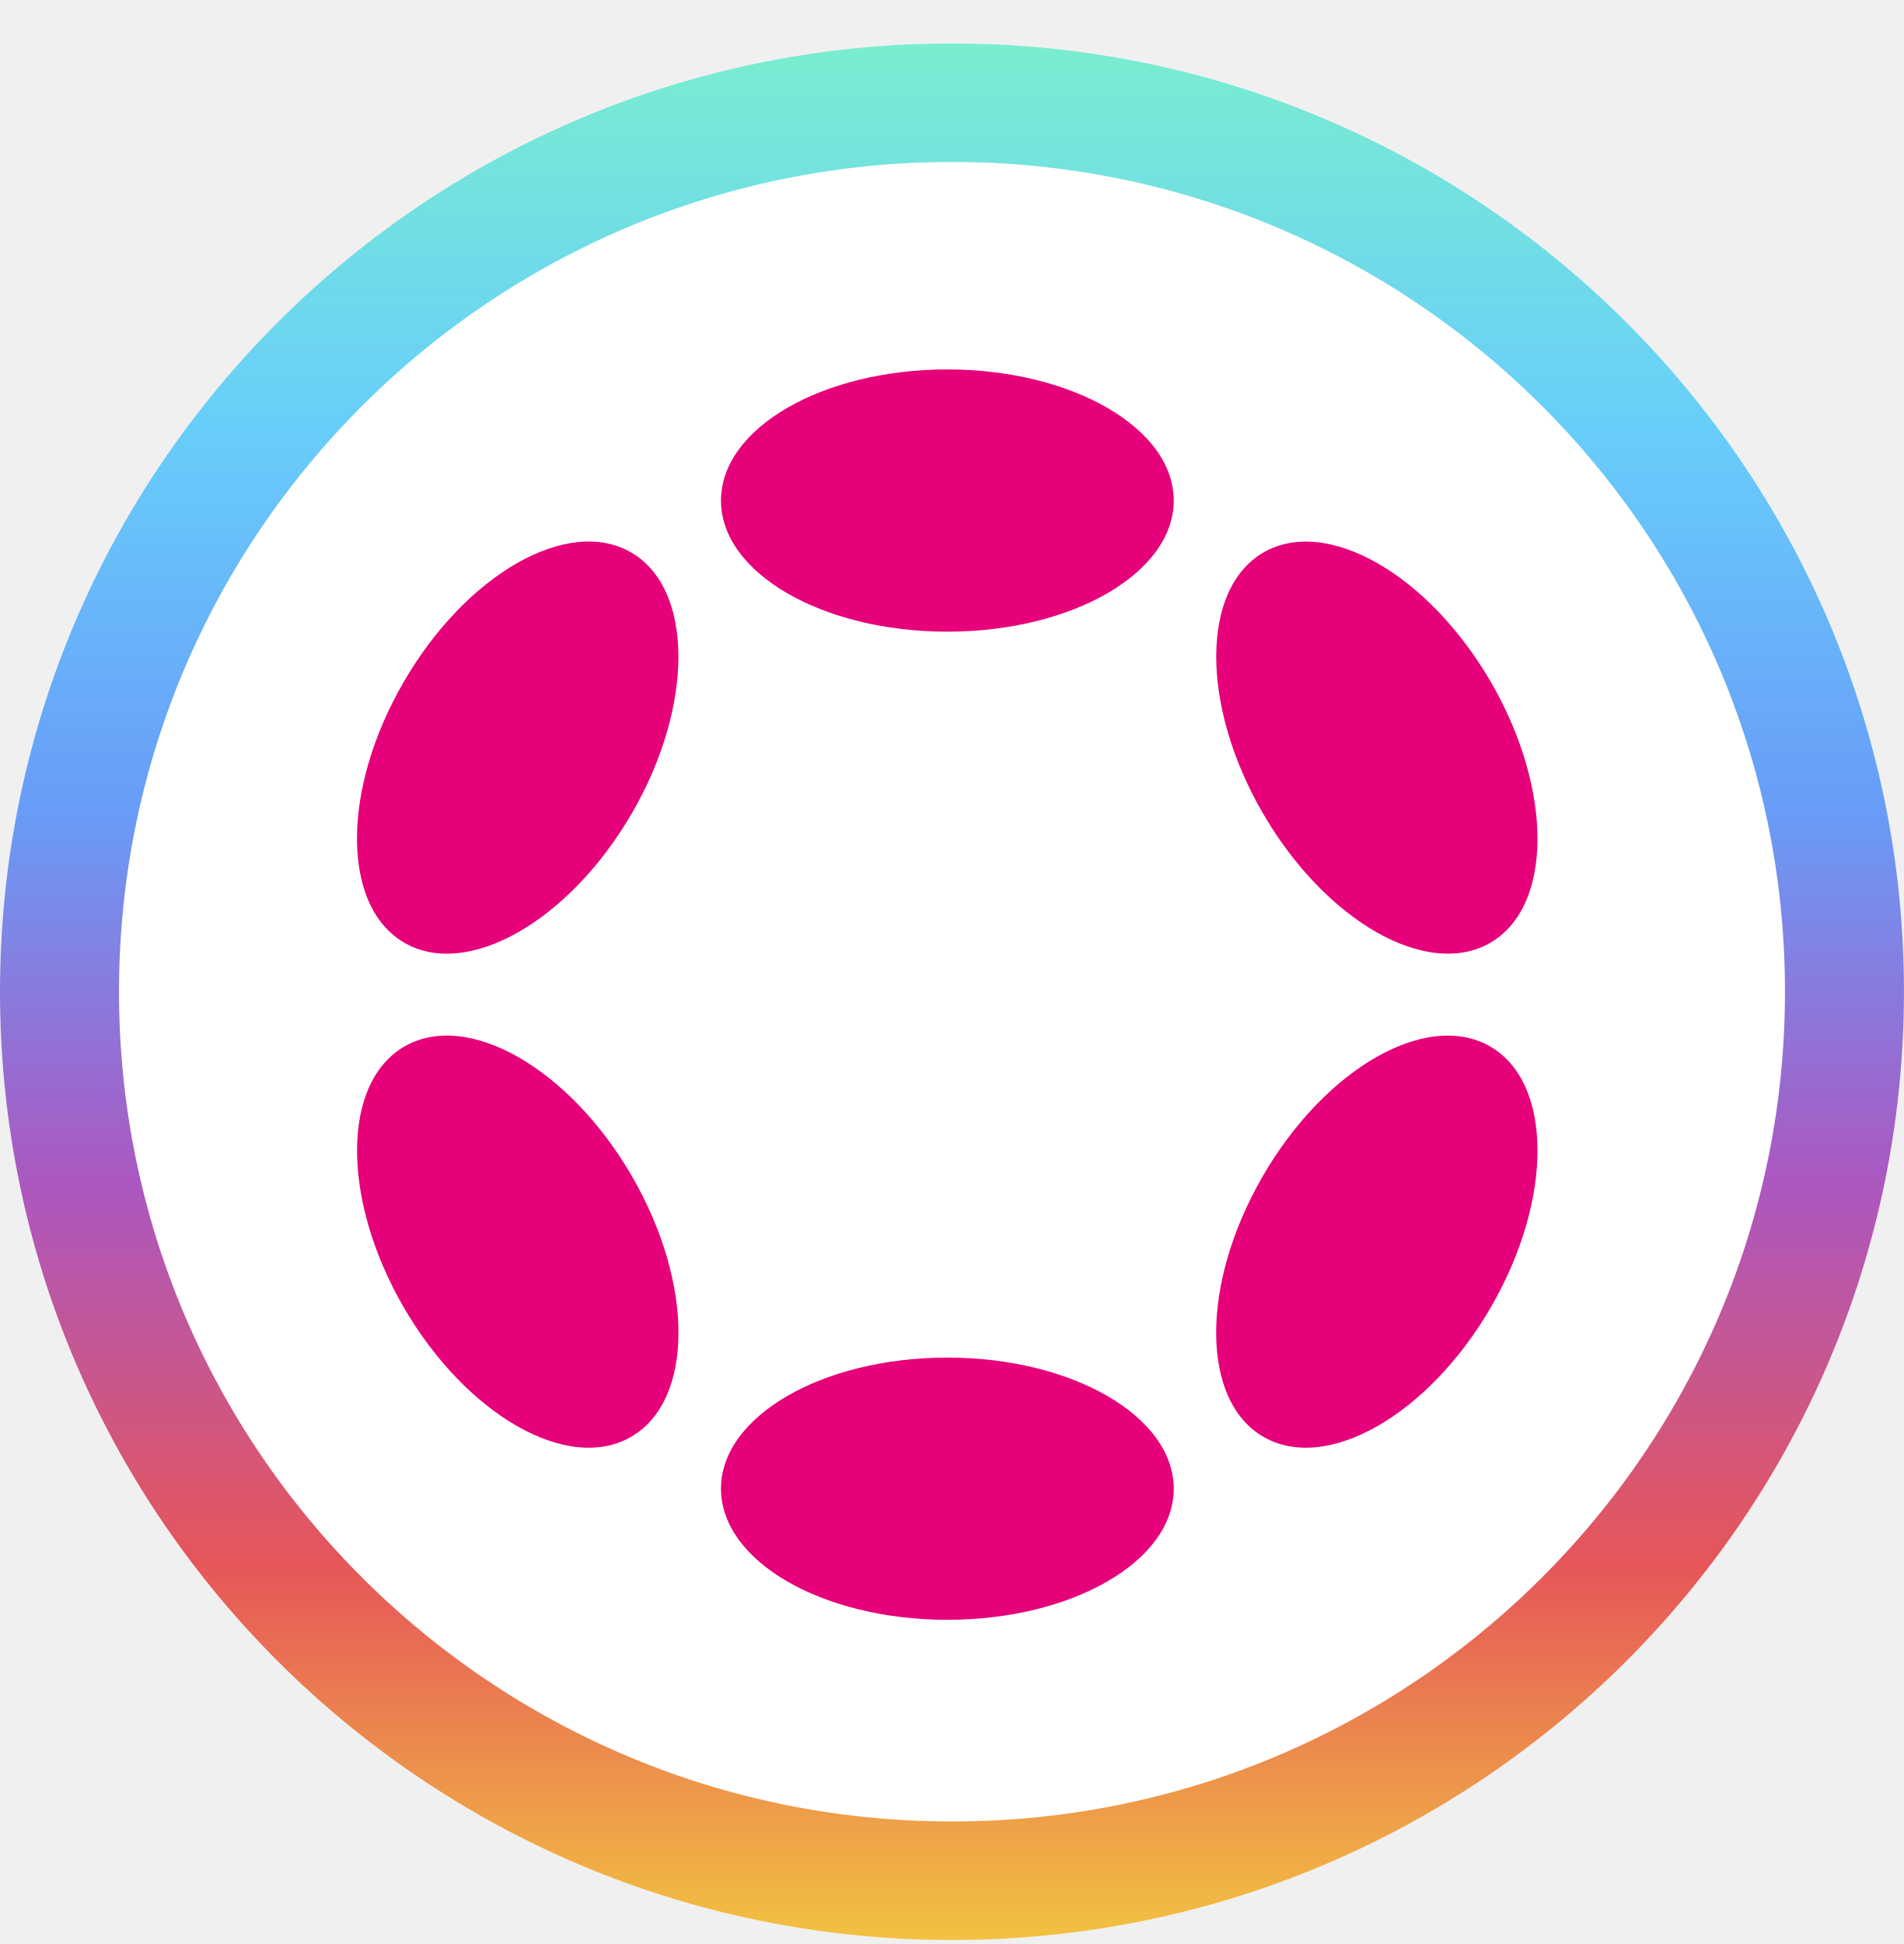
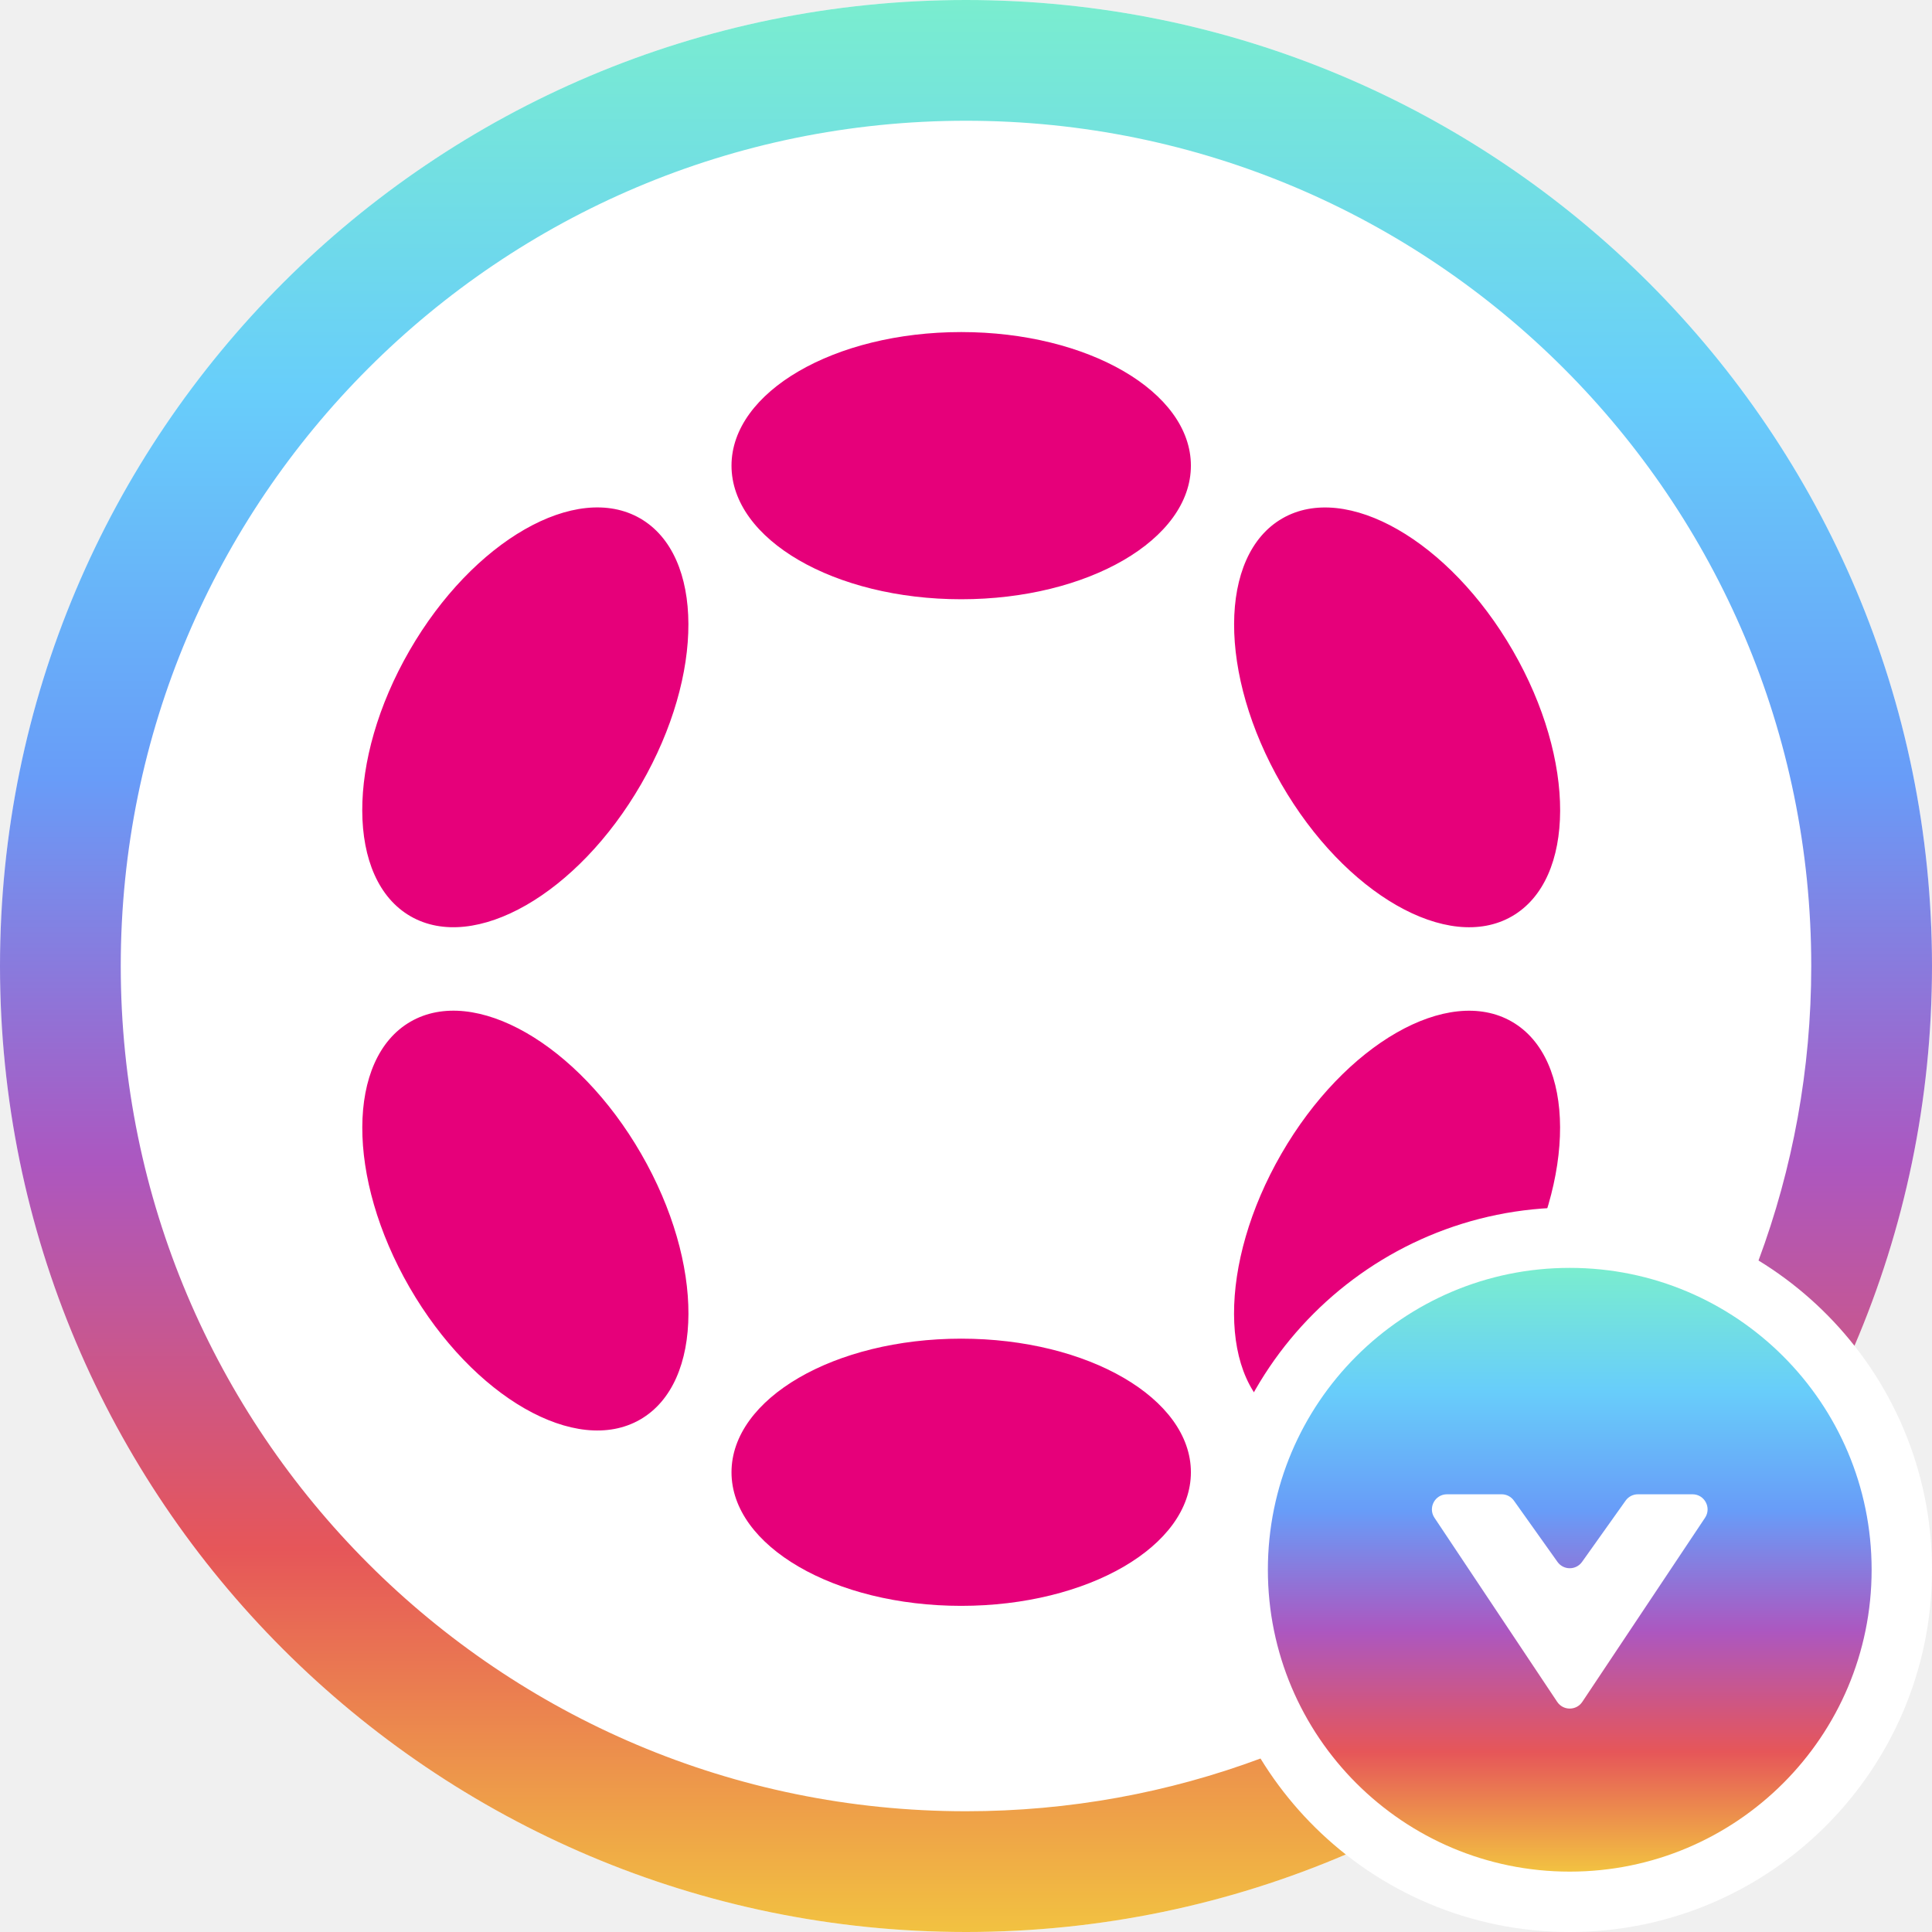
- <svg xmlns="http://www.w3.org/2000/svg" width="48" height="49">
+ <svg xmlns="http://www.w3.org/2000/svg" width="64" height="64" viewBox="0 0 64 64" fill="none">
+   <rect width="64" height="64" rx="32" fill="white" />
+   <path fill-rule="evenodd" clip-rule="evenodd" d="M39.45 15.425C39.45 17.87 36.044 19.851 31.841 19.851C27.639 19.851 24.232 17.87 24.232 15.425C24.232 12.981 27.639 11 31.841 11C36.044 11 39.45 12.981 39.45 15.425ZM39.45 48.771C39.45 51.215 36.044 53.196 31.841 53.196C27.639 53.196 24.232 51.215 24.232 48.771C24.232 46.327 27.639 44.345 31.841 44.345C36.044 44.345 39.45 46.327 39.45 48.771ZM21.237 25.977C23.338 22.338 23.325 18.396 21.207 17.173C19.089 15.95 15.668 17.909 13.567 21.549C11.466 25.188 11.479 29.129 13.598 30.352C15.716 31.575 19.136 29.616 21.237 25.977ZM50.084 33.845C52.201 35.067 52.213 39.008 50.112 42.647C48.011 46.287 44.592 48.246 42.475 47.024C40.358 45.802 40.346 41.861 42.447 38.222C44.548 34.583 47.968 32.623 50.084 33.845ZM21.208 47.023C23.326 45.8 23.34 41.859 21.238 38.219C19.137 34.58 15.717 32.621 13.599 33.844C11.481 35.067 11.467 39.008 13.568 42.648C15.67 46.287 19.09 48.246 21.208 47.023ZM50.114 21.551C52.215 25.19 52.203 29.131 50.086 30.353C47.969 31.575 44.55 29.616 42.449 25.976C40.348 22.337 40.36 18.396 42.477 17.174C44.593 15.952 48.013 17.912 50.114 21.551Z" fill="#E6007A" />
+   <path d="M52 63C58.075 63 63 58.075 63 52C63 45.925 58.075 41 52 41C45.925 41 41 45.925 41 52C41 58.075 45.925 63 52 63Z" fill="url(#paint0_linear_19740_130866)" stroke="white" stroke-width="2" />
+   <path d="M51.584 56.376L47.518 50.277C47.297 49.945 47.535 49.5 47.934 49.5H49.742C49.904 49.5 50.056 49.578 50.15 49.71L51.593 51.739C51.792 52.02 52.208 52.02 52.408 51.739L53.851 49.71C53.944 49.578 54.096 49.5 54.258 49.5H56.066C56.465 49.5 56.703 49.945 56.482 50.277L52.416 56.376C52.218 56.673 51.782 56.673 51.584 56.376Z" fill="white" />
+   <path fill-rule="evenodd" clip-rule="evenodd" d="M41.756 58.253C38.718 59.383 35.431 60 32 60C16.536 60 4 47.464 4 32C4 16.536 16.536 4 32 4C47.464 4 60 16.536 60 32C60 35.431 59.383 38.718 58.253 41.756C59.474 42.503 60.55 43.461 61.432 44.581C63.085 40.719 64 36.466 64 32C64 14.327 49.673 0 32 0C14.327 0 0 14.327 0 32C0 49.673 14.327 64 32 64C36.466 64 40.719 63.085 44.581 61.432C43.461 60.55 42.503 59.474 41.756 58.253Z" fill="url(#paint1_linear_19740_130866)" />
  <defs>
-     <linearGradient id="a" gradientUnits="userSpaceOnUse" x1="20" y1=".916" x2="20" y2="40.916">
-       <stop offset="0" stop-color="#7aedcf" />
-       <stop offset=".201" stop-color="#68cefa" />
-       <stop offset=".403" stop-color="#689cf8" />
-       <stop offset=".602" stop-color="#ac57c0" />
-       <stop offset=".802" stop-color="#e65659" />
-       <stop offset="1" stop-color="#f2c241" />
+     <linearGradient id="paint0_linear_19740_130866" x1="52" y1="42" x2="52" y2="62" gradientUnits="userSpaceOnUse">
+       <stop stop-color="#7AEDCF" />
+       <stop offset="0.201" stop-color="#68CEFA" />
+       <stop offset="0.403" stop-color="#689CF8" />
+       <stop offset="0.602" stop-color="#AC57C0" />
+       <stop offset="0.802" stop-color="#E65659" />
+       <stop offset="1" stop-color="#F2C241" />
+     </linearGradient>
+     <linearGradient id="paint1_linear_19740_130866" x1="32" y1="0" x2="32" y2="64" gradientUnits="userSpaceOnUse">
+       <stop stop-color="#7AEDCF" />
+       <stop offset="0.201" stop-color="#68CEFA" />
+       <stop offset="0.403" stop-color="#689CF8" />
+       <stop offset="0.602" stop-color="#AC57C0" />
+       <stop offset="0.802" stop-color="#E65659" />
+       <stop offset="1" stop-color="#F2C241" />
    </linearGradient>
  </defs>
-   <path d="M24 1.094c13.254 0 24 10.703 24 23.902C48 38.2 37.254 48.898 24 48.898S0 38.2 0 24.996c0-13.2 10.746-23.902 24-23.902zm0 0" fill="#fff" />
-   <path d="M29.59 12.617c0 1.824-2.559 3.305-5.707 3.305-3.153 0-5.707-1.48-5.707-3.305 0-1.824 2.554-3.305 5.707-3.305 3.148 0 5.707 1.481 5.707 3.305zm0 24.906c0 1.829-2.559 3.305-5.707 3.305-3.153 0-5.707-1.476-5.707-3.305 0-1.824 2.554-3.304 5.707-3.304 3.148 0 5.707 1.48 5.707 3.304zM15.93 20.5c1.574-2.719 1.562-5.664-.024-6.578-1.59-.914-4.156.55-5.73 3.27-1.578 2.718-1.567 5.66.023 6.574 1.586.914 4.153-.547 5.73-3.266zm21.633 5.875c1.59.914 1.597 3.855.023 6.574-1.578 2.719-4.14 4.184-5.73 3.27-1.586-.91-1.598-3.856-.02-6.574 1.574-2.72 4.14-4.184 5.727-3.27zm-21.657 9.844c1.59-.914 1.598-3.86.024-6.574-1.578-2.72-4.14-4.184-5.73-3.27-1.59.914-1.598 3.855-.024 6.574 1.578 2.719 4.14 4.184 5.73 3.27zm21.68-19.028c1.574 2.72 1.566 5.664-.02 6.575-1.59.914-4.152-.551-5.73-3.27-1.574-2.715-1.566-5.66.023-6.574 1.586-.91 4.149.55 5.727 3.27zm0 0" fill-rule="evenodd" fill="#e6007a" />
-   <path d="M38.75 20.915c0 10.358-8.395 18.751-18.75 18.751S1.25 31.273 1.25 20.916C1.25 10.56 9.645 2.166 20 2.166s18.75 8.394 18.75 18.748zm0 0" transform="scale(1.2 1.19512)" fill="none" stroke-width="2.5" stroke="url(#a)" />
</svg>
